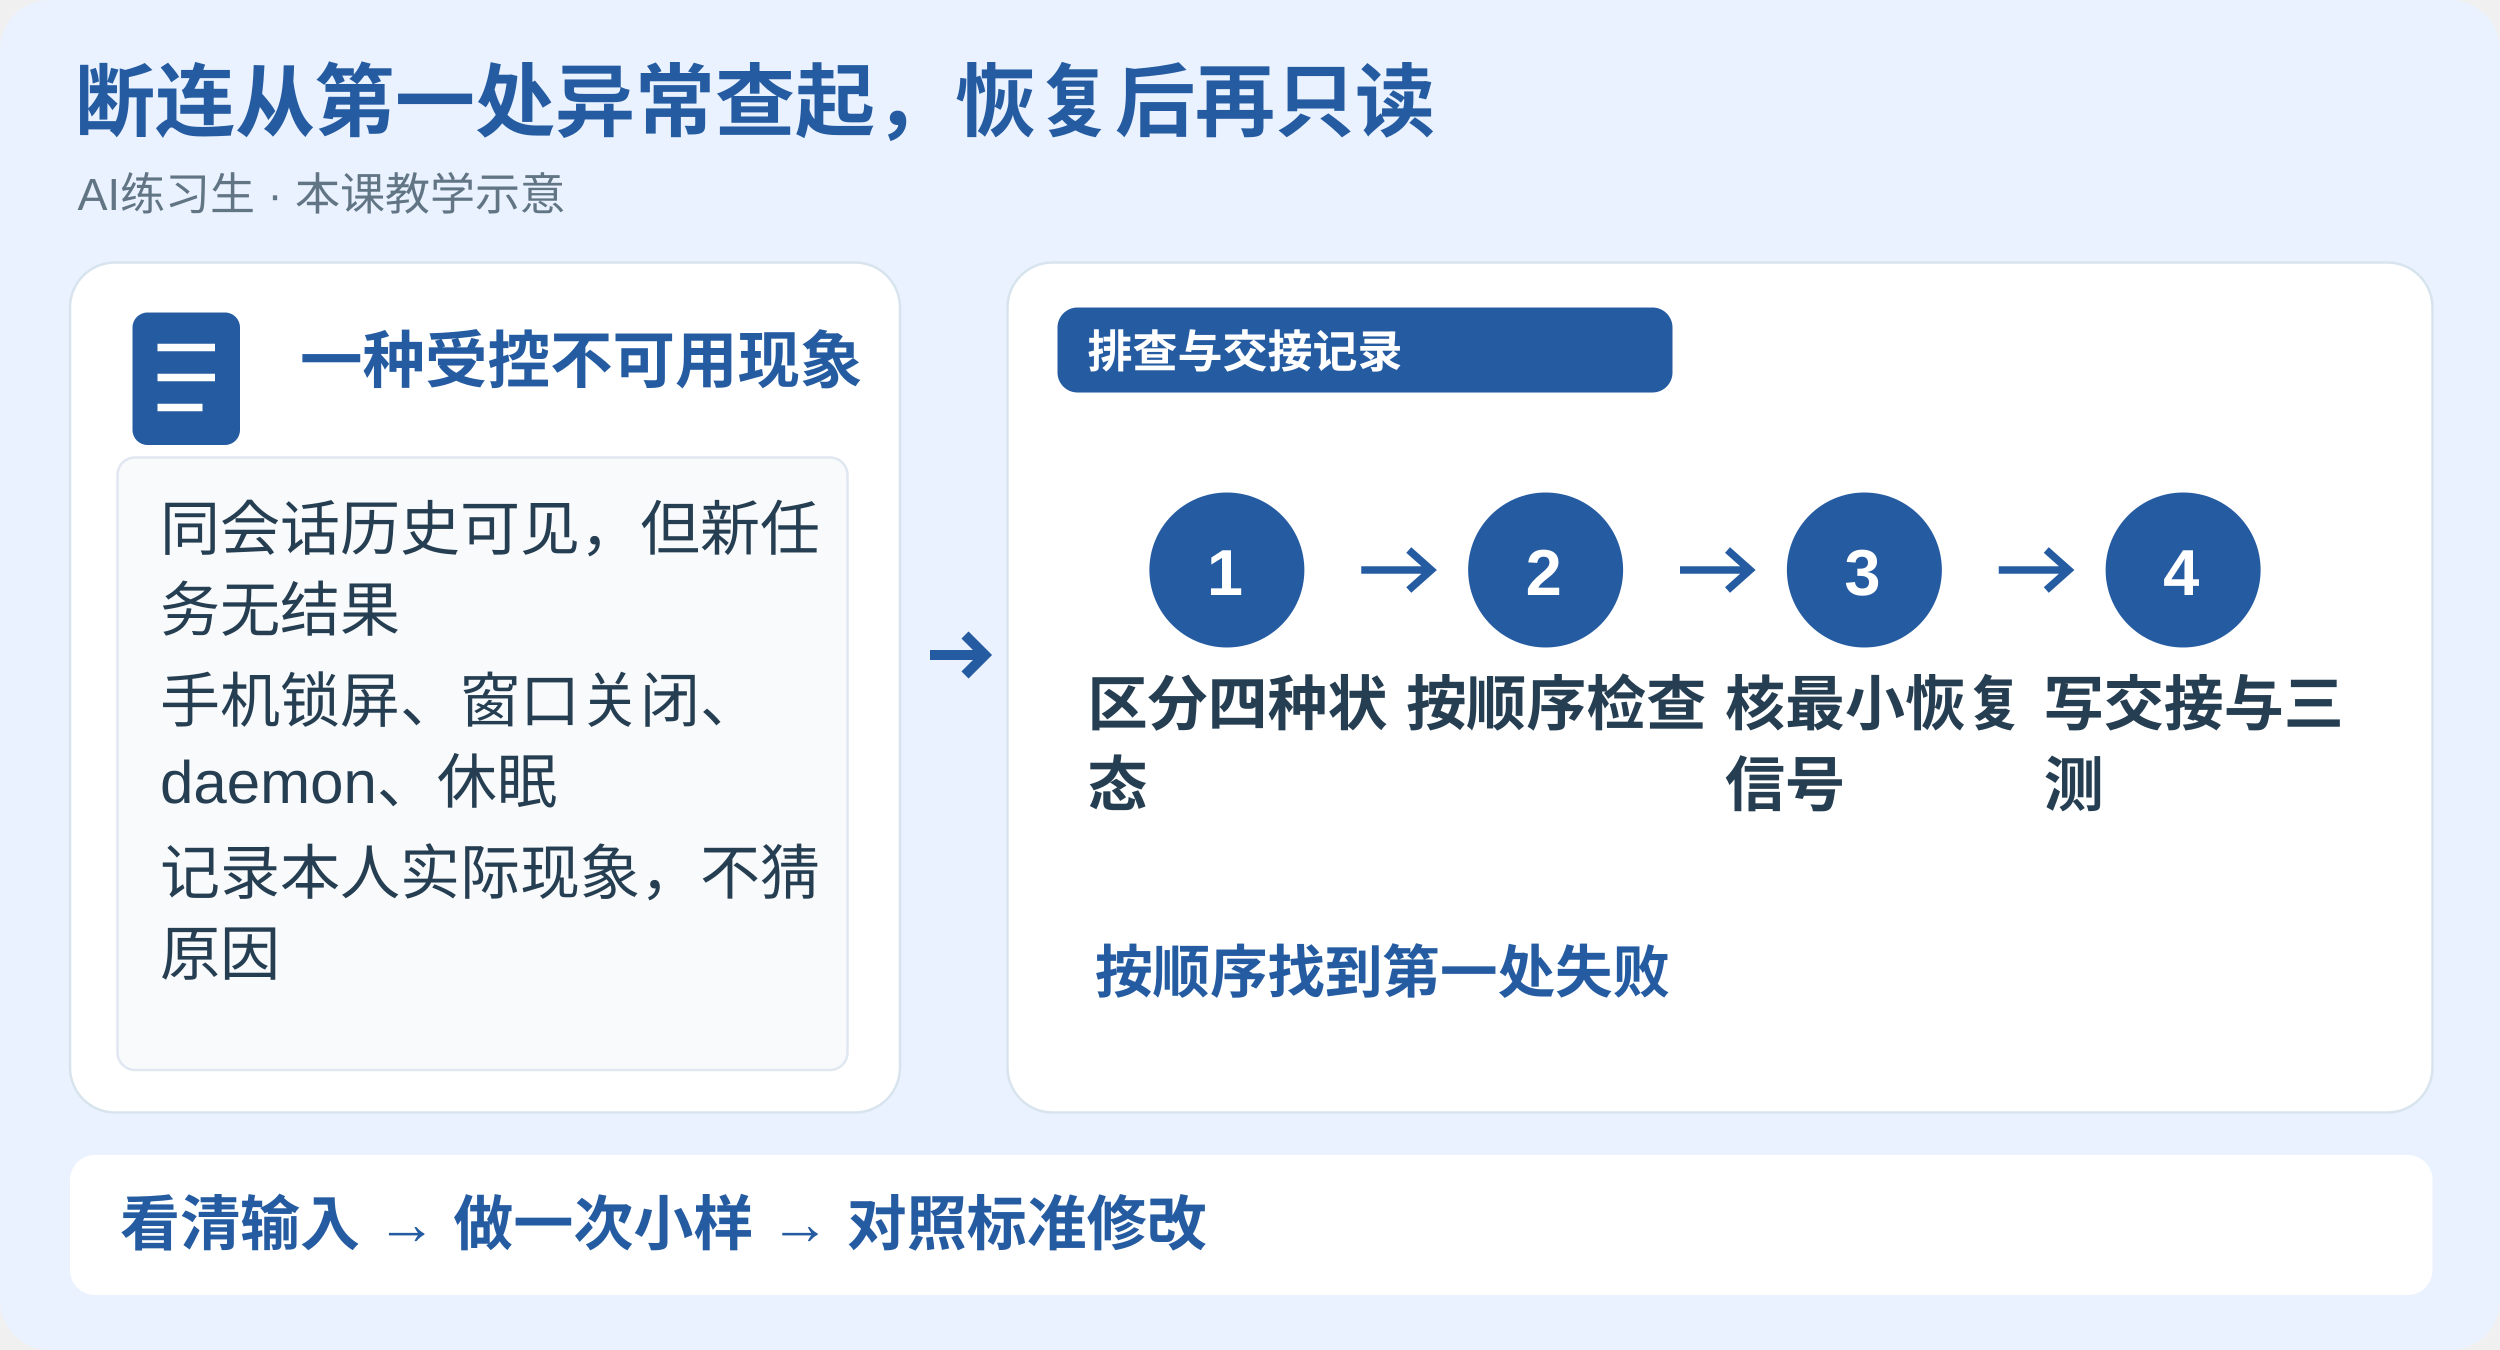
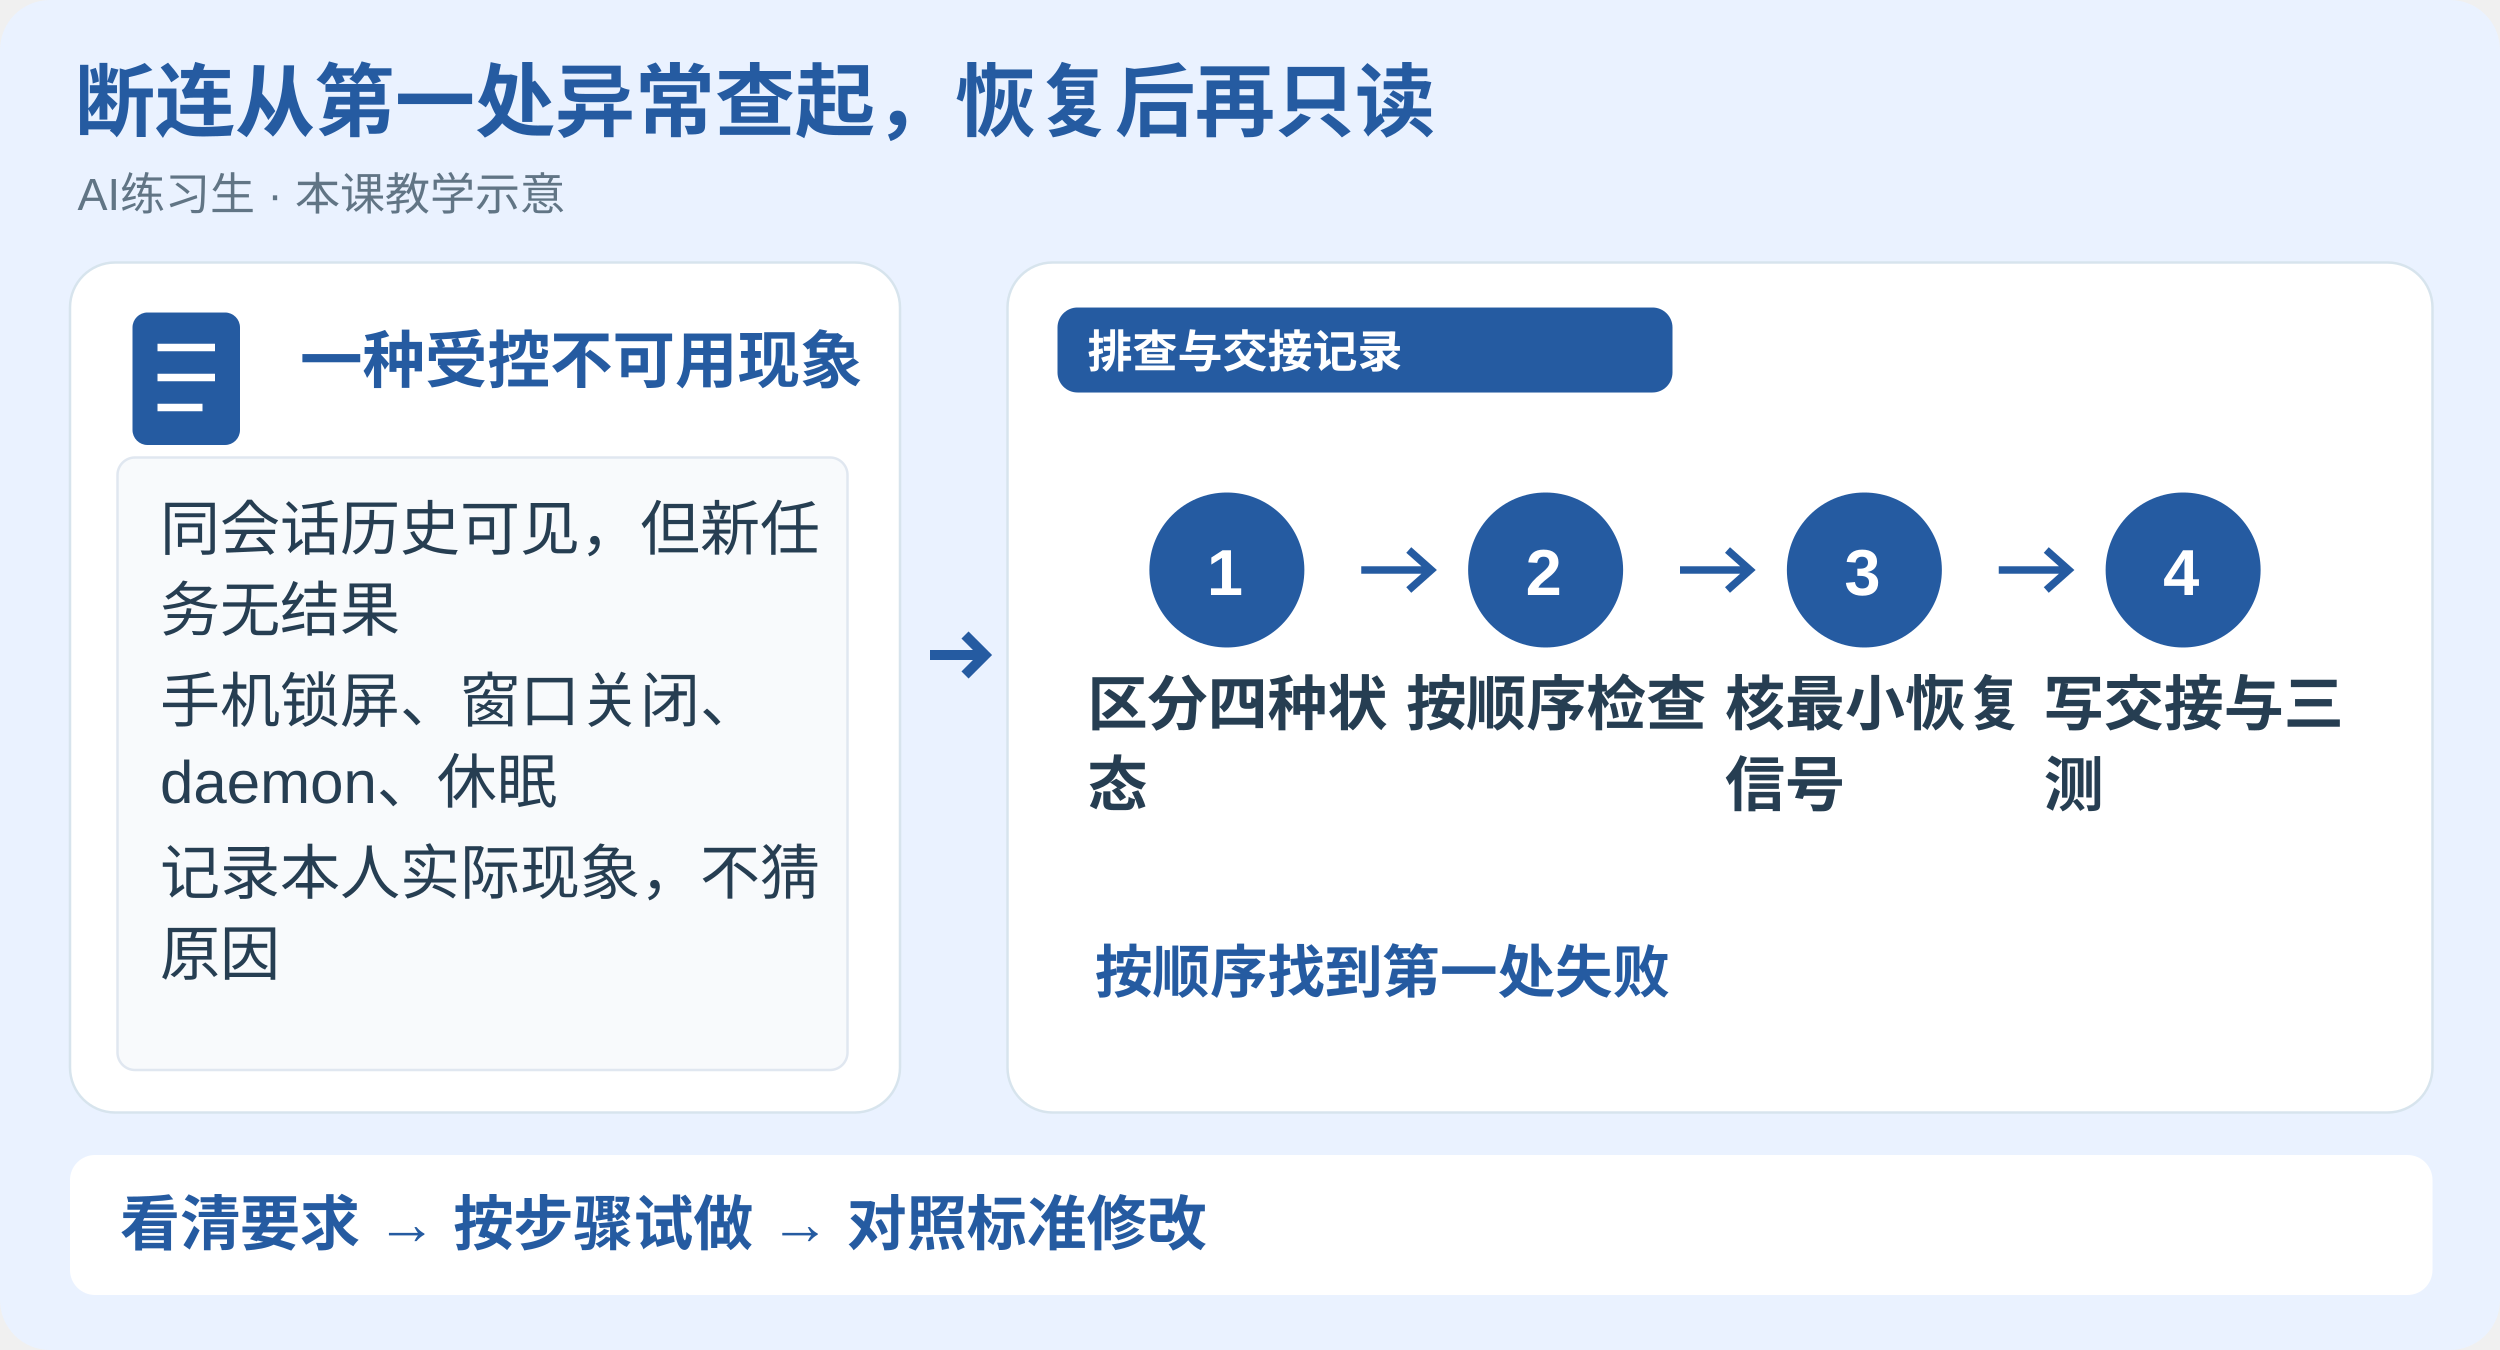
<svg xmlns="http://www.w3.org/2000/svg" width="1000" height="540" viewBox="0 0 1000 540" role="img" aria-labelledby="title desc">
  <style>text{font-family:'PingFang SC','Microsoft YaHei',Arial,sans-serif}</style>
  <rect x="0" y="0" width="1000" height="540" rx="20" fill="#eaf2ff" stroke="none" />
  <text x="30" y="52" font-size="32" fill="#255ba1" font-weight="750">
    <tspan x="30" dy="0">断连从第一处异常查起，恢复后再只读</tspan>
  </text>
  <text x="31" y="84" font-size="18" fill="#617585" font-weight="500">
    <tspan x="31" dy="0">AI练习生 · 本课教学示意</tspan>
  </text>
  <rect x="28" y="105" width="332" height="340" rx="18" fill="#fff" stroke="#d7e4ed" />
  <rect x="53" y="125" width="43" height="53" rx="6" fill="#255ba1" />
  <path d="M63 139h23m-23 12h23m-23 12h18" stroke="white" stroke-width="3" />
  <text x="120" y="153" font-size="25" fill="#255ba1" font-weight="700">
    <tspan x="120" dy="0">一种受控不可用现象</tspan>
  </text>
  <rect x="47" y="183" width="292" height="245" rx="7" fill="#f8fafc" stroke="#e0e7f0" />
  <text x="64" y="220" font-size="24" fill="#263e52" font-weight="500">
    <tspan x="64" dy="0">同会话历史可见，但新任</tspan>
    <tspan x="64" dy="32.4">务无结果</tspan>
  </text>
  <text x="64" y="288.8" font-size="24" fill="#263e52" font-weight="500">
    <tspan x="64" dy="0">手机锁屏、窗口关闭、</tspan>
    <tspan x="64" dy="32.4">daemon、休眠</tspan>
  </text>
  <text x="64" y="357.6" font-size="24" fill="#263e52" font-weight="500">
    <tspan x="64" dy="0">记录本人实际现象，不猜</tspan>
    <tspan x="64" dy="32.4">原因</tspan>
  </text>
  <path d="M372 262h22m-8-8l8 8-8 8" stroke="#255ba1" stroke-width="4" fill="none" />
  <rect x="403" y="105" width="570" height="340" rx="18" fill="#fff" stroke="#d7e4ed" />
  <rect x="423" y="123" width="246" height="34" rx="8" fill="#255ba1" stroke="none" />
  <text x="435" y="147" font-size="18" fill="#fff" font-weight="700">
    <tspan x="435" dy="0">排查与交接记录</tspan>
  </text>
  <circle cx="490.75" cy="228" r="31" fill="#255ba1" />
  <text x="482.75" y="238" font-size="26" fill="#fff" font-weight="750">
    <tspan x="482.75" dy="0">1</tspan>
  </text>
  <text x="435" y="290" font-size="24" fill="#263e52" font-weight="700">
    <tspan x="435" dy="0">区分四种状</tspan>
    <tspan x="435" dy="32.4">态</tspan>
  </text>
  <path d="M544.5 228h28m-9-8l9 8-9 8" stroke="#255ba1" stroke-width="3" fill="none" />
  <circle cx="618.25" cy="228" r="31" fill="#255ba1" />
  <text x="610.25" y="238" font-size="26" fill="#fff" font-weight="750">
    <tspan x="610.25" dy="0">2</tspan>
  </text>
  <text x="562.5" y="290" font-size="24" fill="#263e52" font-weight="700">
    <tspan x="562.5" dy="0">按顺序检查</tspan>
  </text>
  <path d="M672 228h28m-9-8l9 8-9 8" stroke="#255ba1" stroke-width="3" fill="none" />
  <circle cx="745.75" cy="228" r="31" fill="#255ba1" />
  <text x="737.75" y="238" font-size="26" fill="#fff" font-weight="750">
    <tspan x="737.75" dy="0">3</tspan>
  </text>
  <text x="690" y="290" font-size="24" fill="#263e52" font-weight="700">
    <tspan x="690" dy="0">核最小恢复</tspan>
    <tspan x="690" dy="32.4">信号</tspan>
  </text>
  <path d="M799.5 228h28m-9-8l9 8-9 8" stroke="#255ba1" stroke-width="3" fill="none" />
  <circle cx="873.25" cy="228" r="31" fill="#255ba1" />
  <text x="865.25" y="238" font-size="26" fill="#fff" font-weight="750">
    <tspan x="865.25" dy="0">4</tspan>
  </text>
  <text x="817.5" y="290" font-size="24" fill="#263e52" font-weight="700">
    <tspan x="817.5" dy="0">写交接与三</tspan>
    <tspan x="817.5" dy="32.4">测</tspan>
  </text>
  <text x="438" y="397" font-size="23" fill="#255ba1" font-weight="600">
    <tspan x="438" dy="0">按顺序找到第一处失败</tspan>
  </text>
  <rect x="28" y="462" width="945" height="56" rx="10" fill="#fff" stroke="none" />
  <text x="48" y="498" font-size="24" fill="#255ba1" font-weight="650">
-     <tspan x="48" dy="0">看清输入 → 做一次小样 → 对照标准修改</tspan>
+     <tspan x="48" dy="0">看清要求 → 按步骤试做 → 对照标准修改</tspan>
  </text>
</svg>
